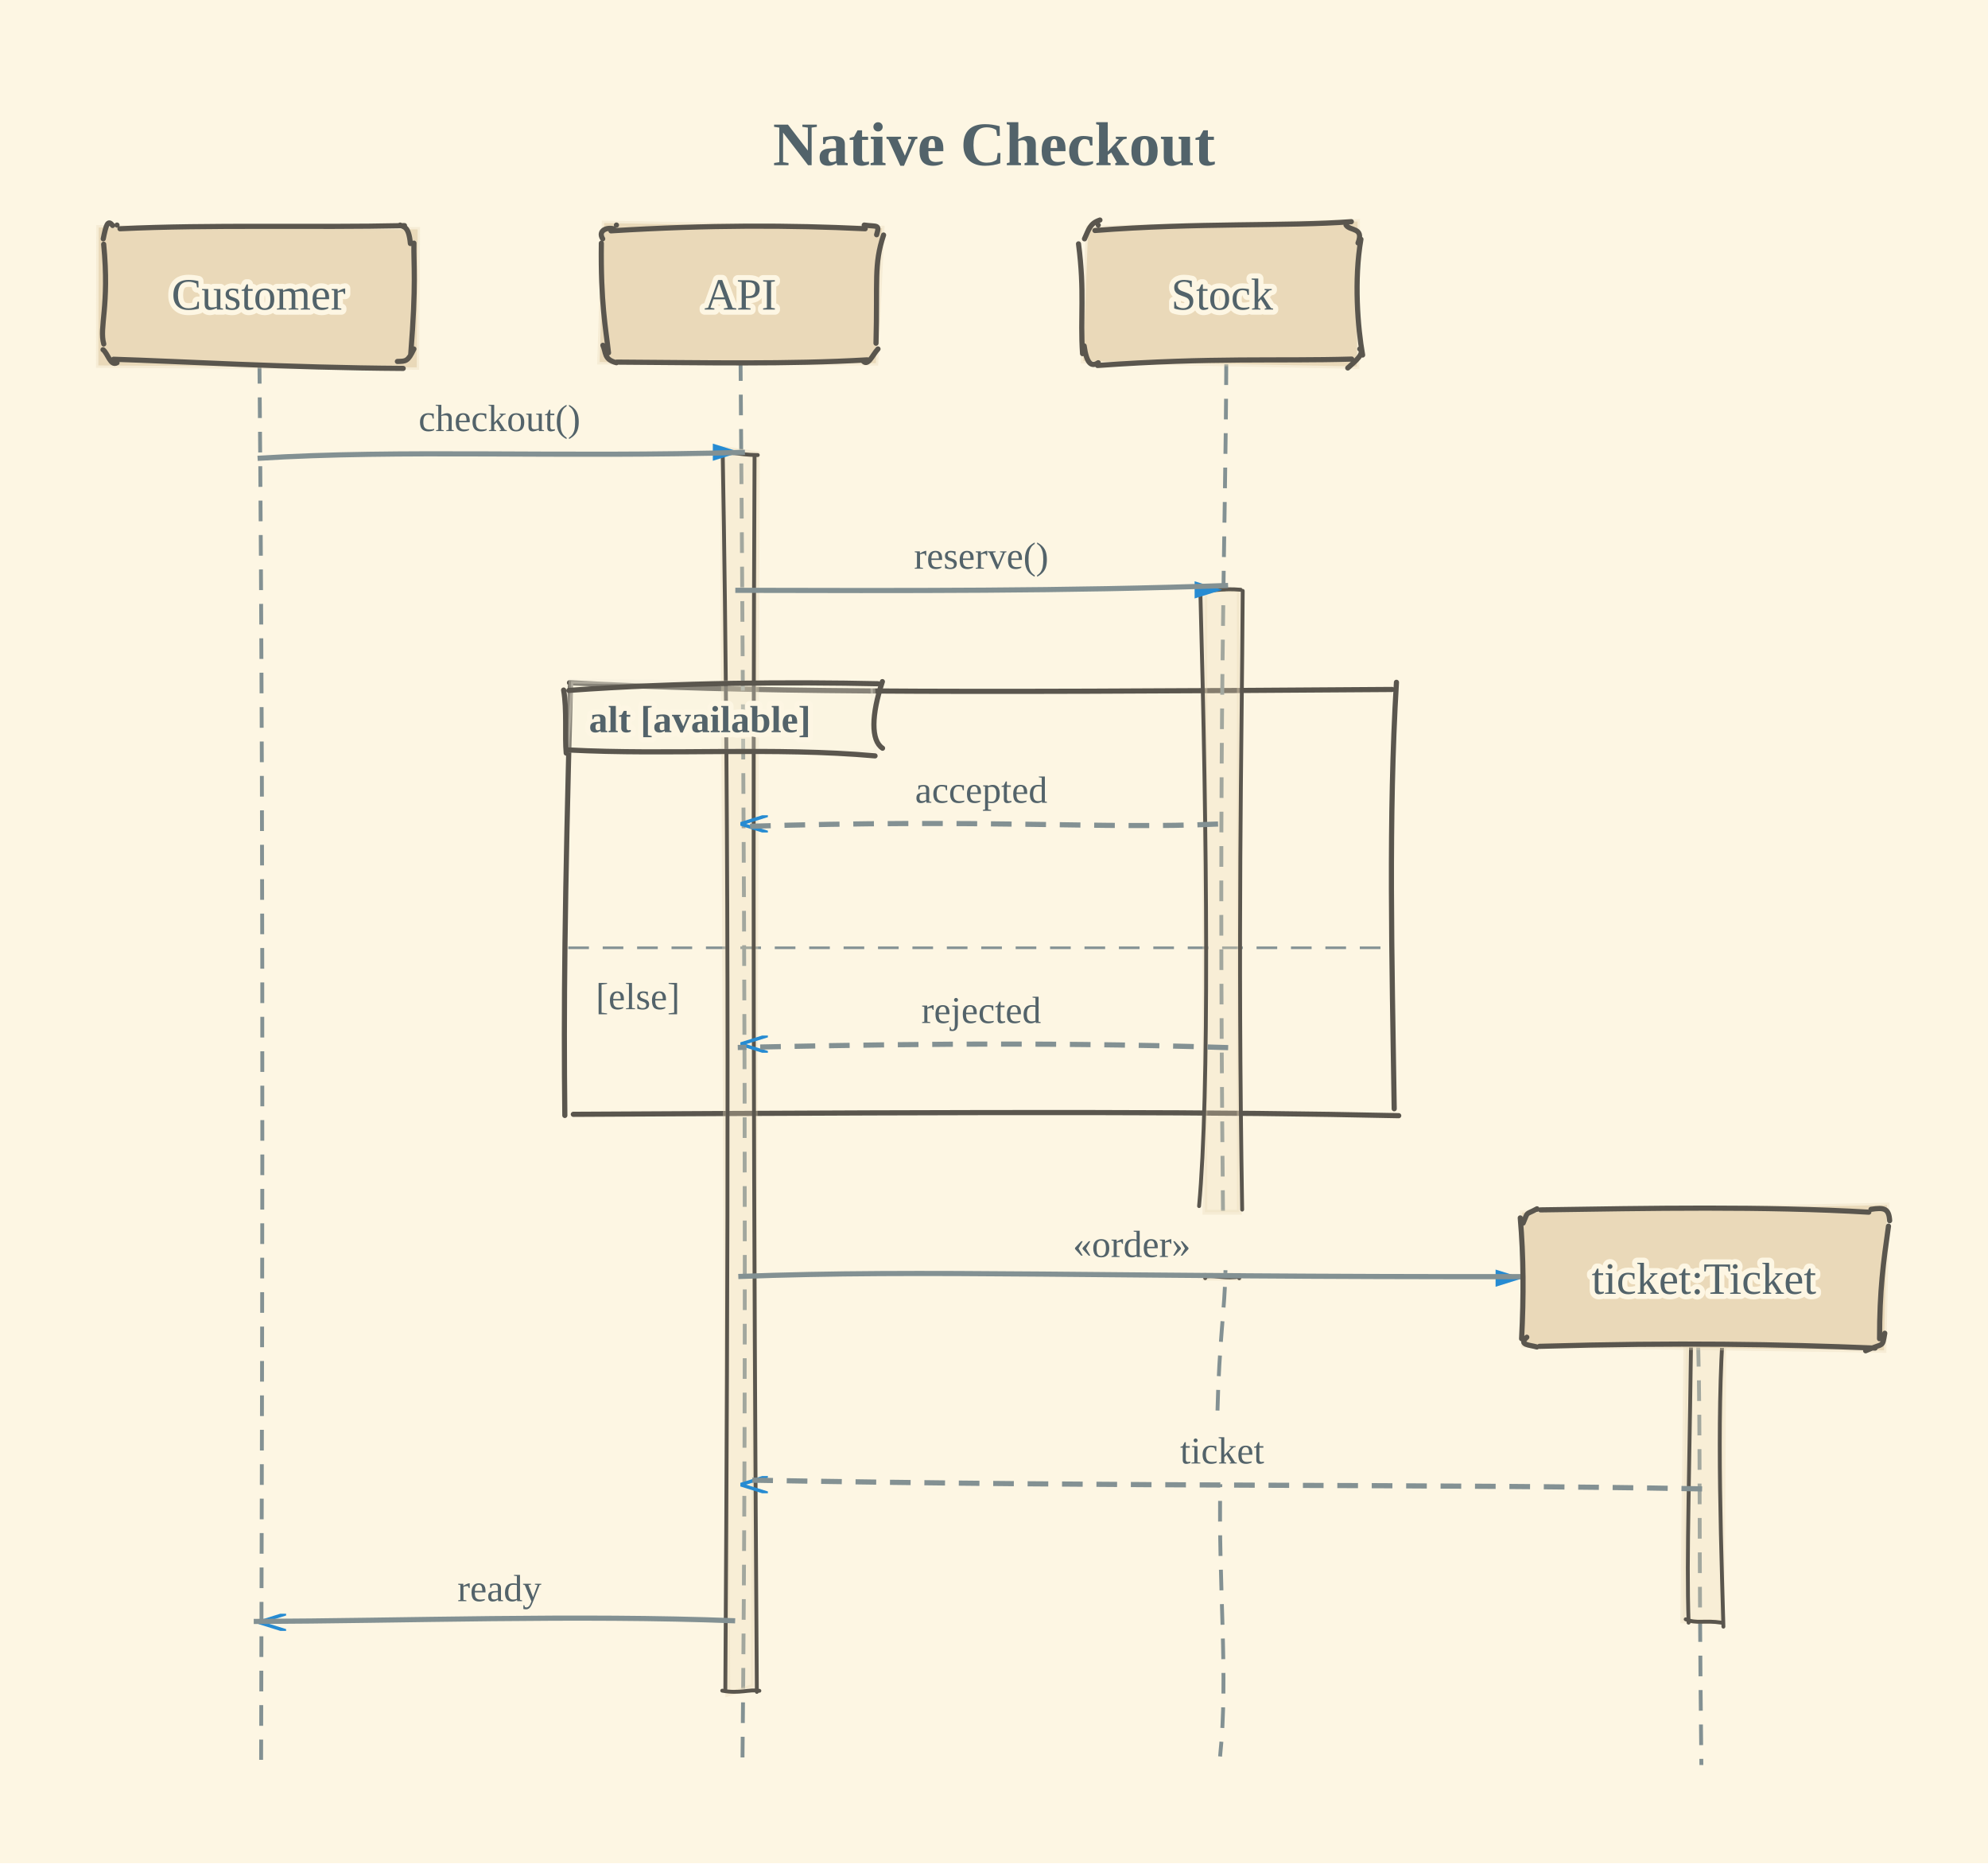
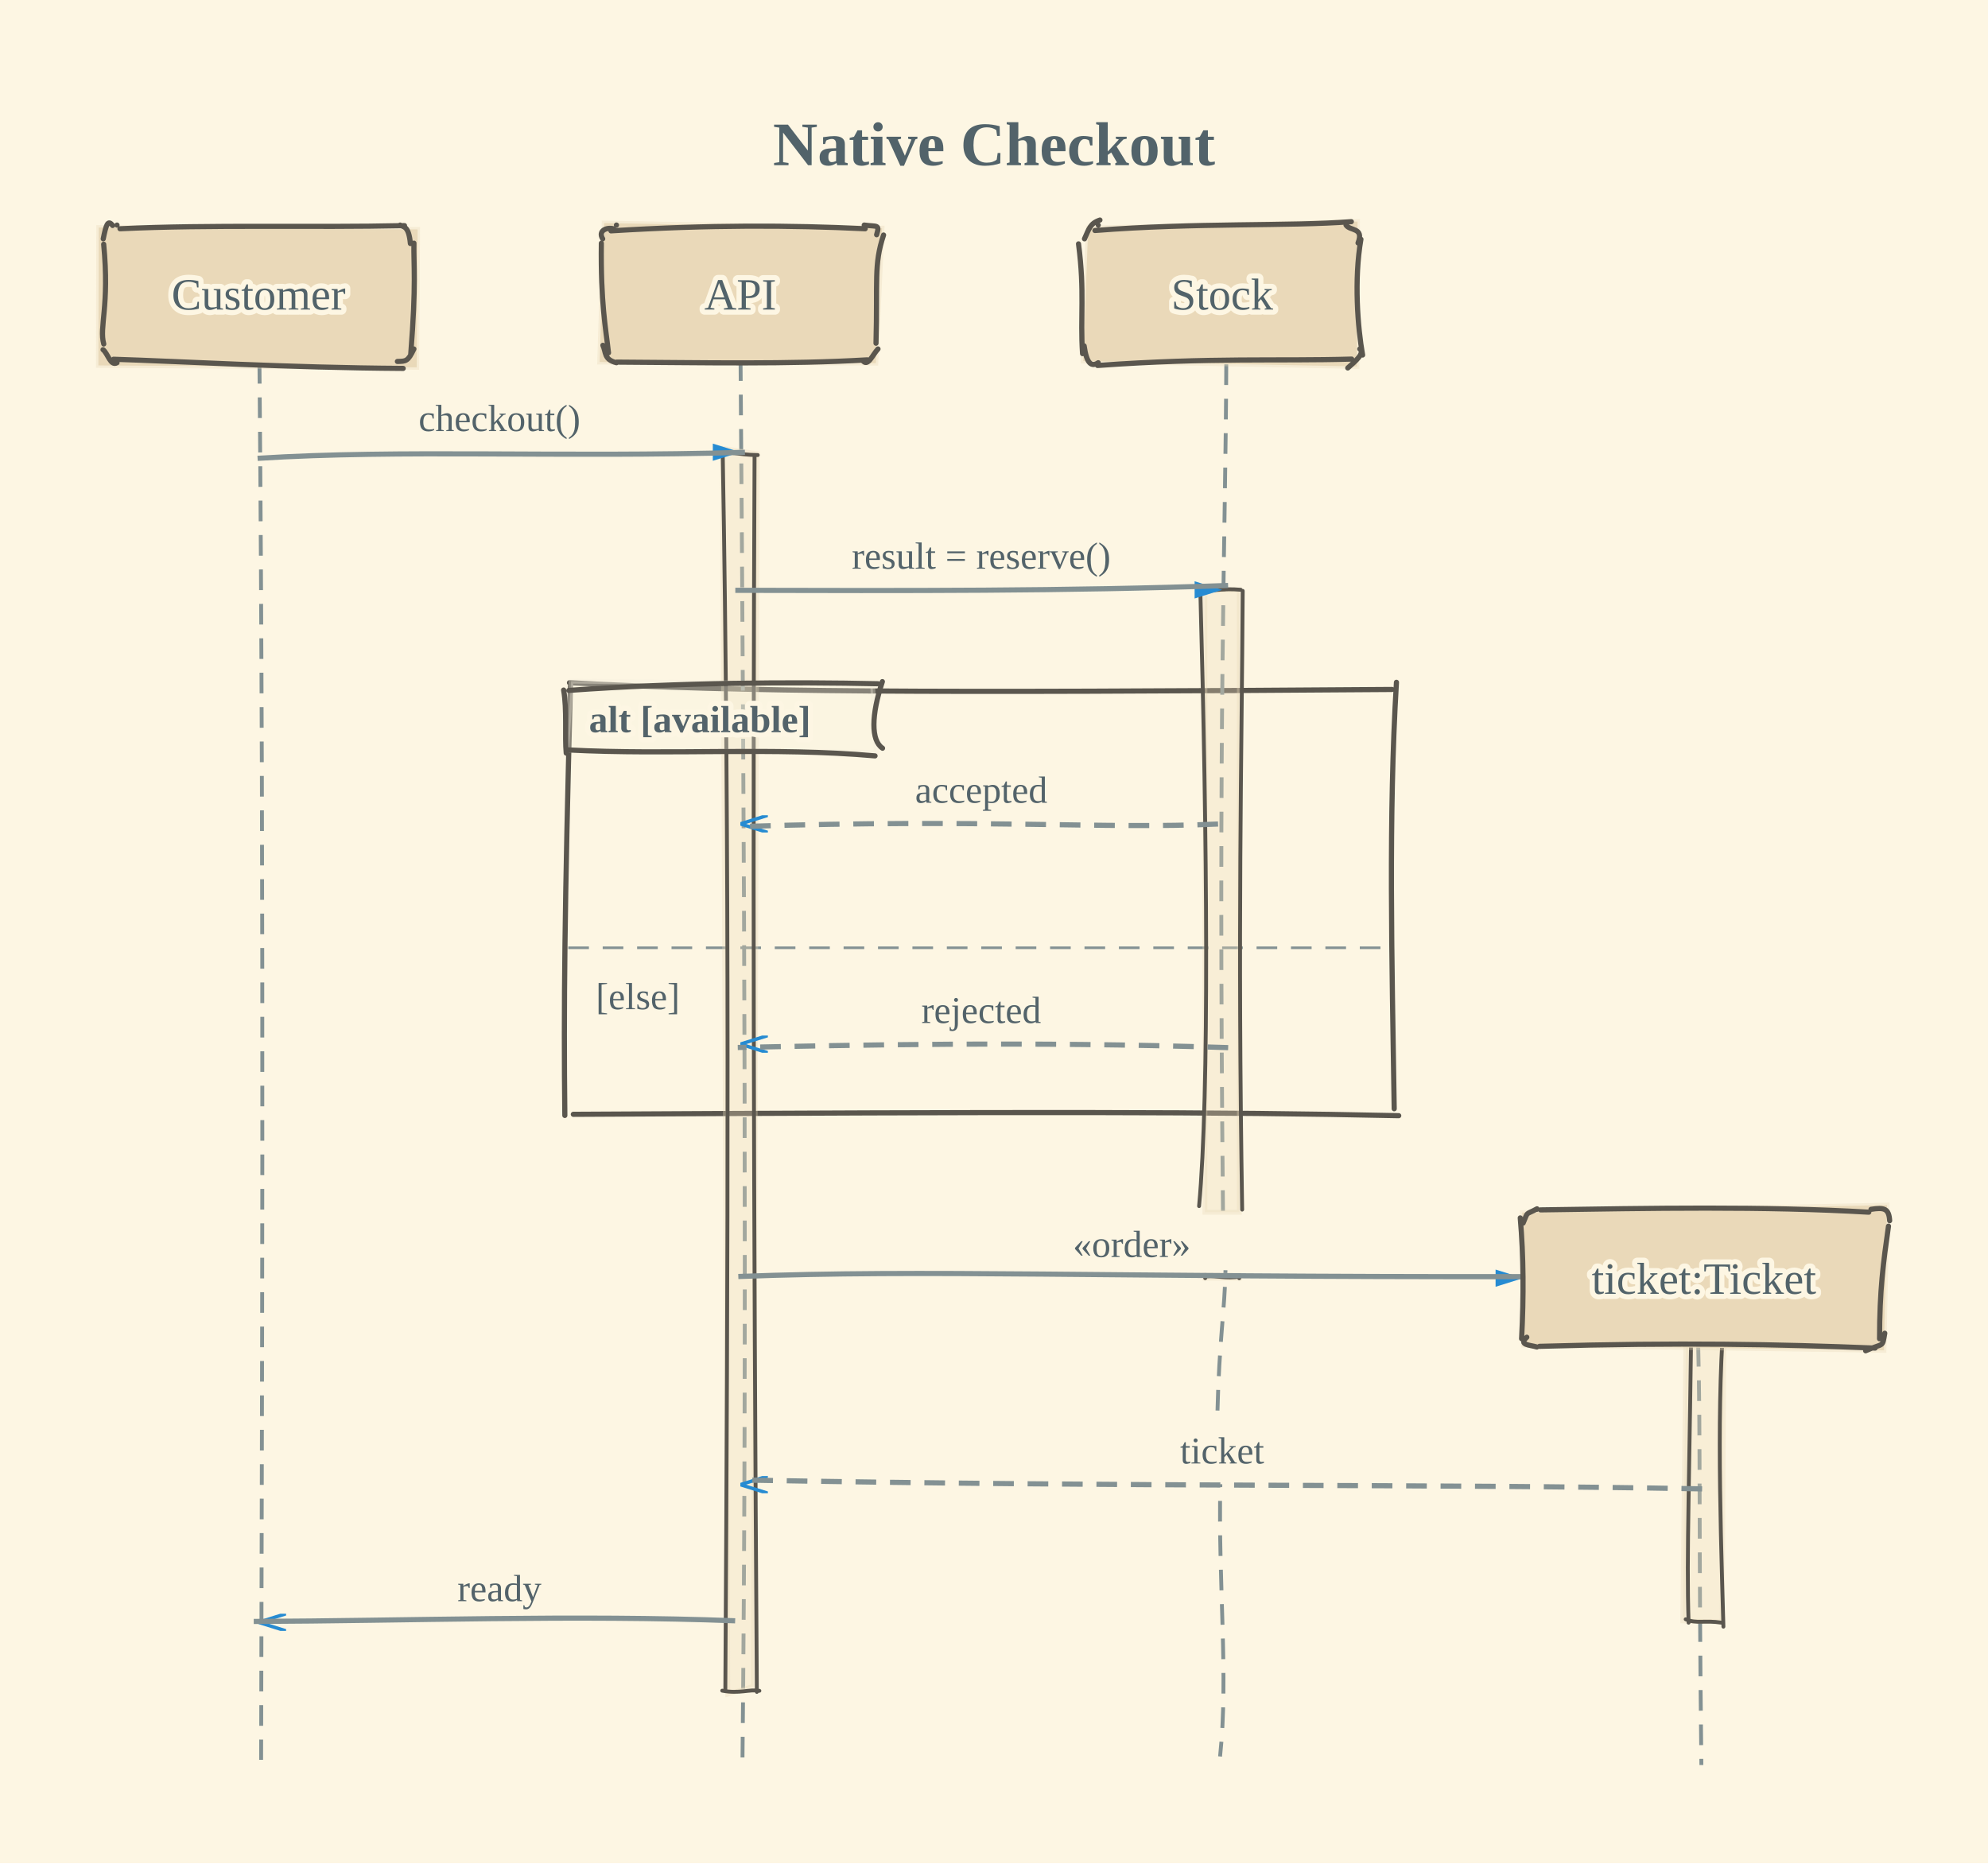
- <svg xmlns="http://www.w3.org/2000/svg" width="577.676" height="541.4" viewBox="0 0 577.676 541.4" style="--bg:#fdf6e3;--fg:#657b83;--line:#93a1a1;--accent:#268bd2;--muted:#93a1a1;--surface:#ead9b9;--border:#5a564e;--font:Caveat;background:#fdf6e3" class="am-0ti3q820u71awb">
+ <svg xmlns="http://www.w3.org/2000/svg" width="577.676" height="541.4" viewBox="0 0 577.676 541.4" style="--bg:#fdf6e3;--fg:#657b83;--line:#93a1a1;--accent:#268bd2;--muted:#93a1a1;--surface:#ead9b9;--border:#5a564e;--font:Caveat;background:#fdf6e3" class="am-0kkrkwq1j0qfpu">
  <style>
-   svg.am-0ti3q820u71awb { font-family: var(--font, 'Caveat'), system-ui, sans-serif; }
-   svg.am-0ti3q820u71awb {
+   svg.am-0kkrkwq1j0qfpu { font-family: var(--font, 'Caveat'), system-ui, sans-serif; }
+   svg.am-0kkrkwq1j0qfpu {
    /* Derived from --bg and --fg (overridable via --line, --accent, etc.) */
    --_text:          #657b83;
    --_text-sec:      #93a1a1;
    --_text-muted:    #93a1a1;
    --_text-faint:    #abb4af;
    --_line:          #93a1a1;
    --_arrow:         #268bd2;
    --_node-fill:     #ead9b9;
    --_node-stroke:   #5a564e;
    --_group-fill:    #fdf6e3;
    --_group-hdr:     #f5f0de;
    --_inner-stroke:  #ebe7d7;
    --_key-badge:     #eeead9;
  }
</style>
  <rect width="577.676" height="541.4" fill="#fdf6e3" data-backdrop="page" />
  <defs>
    <marker id="seq-arrow" markerWidth="8" markerHeight="5" refX="8" refY="2.5" orient="auto-start-reverse">
      <polygon points="0 0, 8 2.5, 0 5" fill="#268bd2" />
    </marker>
    <marker id="seq-arrow-open" markerWidth="8" markerHeight="5" refX="8" refY="2.5" orient="auto-start-reverse">
      <polyline points="0 0, 8 2.5, 0 5" fill="none" stroke="#268bd2" stroke-width="1" />
    </marker>
    <marker id="seq-arrow-cross" markerWidth="8" markerHeight="5" refX="4" refY="2.5" orient="auto">
      <path d="M1 1 L7 4 M1 4 L7 1" fill="none" stroke="#268bd2" stroke-width="1.5" />
    </marker>
    <marker id="seq-arrow-half-top" markerWidth="8" markerHeight="5" refX="8" refY="2.5" orient="auto-start-reverse">
      <polygon points="0 0, 8 2.5, 0 2.5" fill="#268bd2" />
    </marker>
    <marker id="seq-arrow-half-bottom" markerWidth="8" markerHeight="5" refX="8" refY="2.5" orient="auto-start-reverse">
      <polygon points="0 2.5, 8 2.5, 0 5" fill="#268bd2" />
    </marker>
    <marker id="seq-arrow-stick-top" markerWidth="8" markerHeight="5" refX="8" refY="2.5" orient="auto-start-reverse">
      <path d="M0 0 L8 2.5" fill="none" stroke="#268bd2" stroke-width="1.5" />
    </marker>
    <marker id="seq-arrow-stick-bottom" markerWidth="8" markerHeight="5" refX="8" refY="2.5" orient="auto-start-reverse">
      <path d="M0 5 L8 2.5" fill="none" stroke="#268bd2" stroke-width="1.5" />
    </marker>
  </defs>
  <text paint-order="stroke" stroke="#fdf6e3" stroke-width="3" stroke-linejoin="round" stroke-linecap="round" x="288.838" y="41.7" class="diagram-title" text-anchor="middle" font-size="18" font-weight="600" fill="#52636a" data-id="diagram-title" data-role="title" data-prepared-text="true" dy="6.3" textLength="142.02" lengthAdjust="spacingAndGlyphs" data-font-metrics="deterministic-fit">Native Checkout</text>
  <g class="block" data-type="alt" data-label="available" data-id="statement:3" data-role="block">
    <path d="M165.48 198.38 C217.63 201.15, 267.06 201.34, 404.49 200.34 M405.78 198.26 C403.43 237.65, 404.47 278.36, 405.13 322.17 M406.44 324.19 C353.75 323.04, 299.94 323.05, 166.6 323.79 M164.13 324.12 C163.78 293.14, 164.05 263.96, 165.76 199.34" fill="none" stroke="#5a564e" stroke-width="1.5" stroke-linecap="round" stroke-linejoin="round" data-id="statement:3:rect" data-role="block" />
    <line x1="165.133" y1="275.4" x2="405.133" y2="275.4" stroke="#839193" stroke-width="0.75" stroke-dasharray="6 4" data-relationship="block" data-direction="undirected" data-id="statement:3:divider#0" data-role="block" />
  </g>
  <line stroke-opacity="0" class="lifeline" data-actor="Buyer" x1="75.133" y1="105.4" x2="75.133" y2="511.4" stroke="#839193" stroke-width="0.75" stroke-dasharray="6 4" data-relationship="lifeline" data-direction="undirected" />
  <path d="M75.39 105.47 C76.83 265.57, 76.02 426.65, 75.88 511.36" fill="none" stroke="#839193" stroke-width="1.125" stroke-linecap="butt" stroke-linejoin="miter" stroke-miterlimit="4" stroke-dasharray="6 4" />
  <line stroke-opacity="0" class="lifeline" data-actor="API" x1="215.133" y1="105.4" x2="215.133" y2="511.4" stroke="#839193" stroke-width="0.75" stroke-dasharray="6 4" data-relationship="lifeline" data-direction="undirected" />
  <path d="M215.19 104.67 C216.32 248.01, 217.01 390.61, 215.75 511.63" fill="none" stroke="#839193" stroke-width="1.125" stroke-linecap="butt" stroke-linejoin="miter" stroke-miterlimit="4" stroke-dasharray="6 4" />
  <g class="lifeline" data-actor="Stock">
    <line stroke-opacity="0" x1="355.133" y1="105.4" x2="355.133" y2="352.25" stroke="#839193" stroke-width="0.75" stroke-dasharray="6 4" stroke-dashoffset="0" data-relationship="lifeline" data-direction="undirected" />
    <path d="M356.33 105.87 C356.15 157.02, 353.91 205.94, 355.39 353.08" fill="none" stroke="#839193" stroke-width="1.125" stroke-linecap="butt" stroke-linejoin="miter" stroke-miterlimit="4" stroke-dasharray="6 4" stroke-dashoffset="0" />
    <line stroke-opacity="0" x1="355.133" y1="370.55" x2="355.133" y2="412.25" stroke="#839193" stroke-width="0.75" stroke-dasharray="6 4" stroke-dashoffset="5.15" data-relationship="lifeline" data-direction="undirected" />
    <path d="M356.1 369.09 C355.92 380.64, 354.28 389.15, 353.75 410.85" fill="none" stroke="#839193" stroke-width="1.125" stroke-linecap="butt" stroke-linejoin="miter" stroke-miterlimit="4" stroke-dasharray="6 4" stroke-dashoffset="5.15" />
    <line stroke-opacity="0" x1="355.133" y1="430.55" x2="355.133" y2="511.4" stroke="#839193" stroke-width="0.75" stroke-dasharray="6 4" stroke-dashoffset="5.15" data-relationship="lifeline" data-direction="undirected" />
    <path d="M354.61 431.27 C353.96 460.09, 357.02 487.06, 354.53 510.38" fill="none" stroke="#839193" stroke-width="1.125" stroke-linecap="butt" stroke-linejoin="miter" stroke-miterlimit="4" stroke-dasharray="6 4" stroke-dashoffset="5.15" />
  </g>
  <line stroke-opacity="0" class="lifeline" data-actor="ticket:Ticket" x1="495.133" y1="391.4" x2="495.133" y2="511.4" stroke="#839193" stroke-width="0.75" stroke-dasharray="6 4" data-relationship="lifeline" data-direction="undirected" />
  <path d="M493.47 391.09 C494.15 417.33, 493.59 445.66, 494.39 512.87" fill="none" stroke="#839193" stroke-width="1.125" stroke-linecap="butt" stroke-linejoin="miter" stroke-miterlimit="4" stroke-dasharray="6 4" />
  <g class="activation" data-actor="Stock" data-id="activation:Stock#0" data-role="activation">
    <path d="M 350.133 171.4 h 10 V 352.25 h -10 Z M 350.133 370.55 h 10 V 371.4 h -10 Z" fill="#ead9b9" fill-opacity="0.3" stroke="#ead9b9" stroke-width="1.4" stroke-opacity="0.34" data-id="part:[&quot;activation:Stock#0&quot;,&quot;fill&quot;]" data-role="activation" />
    <path d="M348.8 171.89 C350.77 243.55, 351.45 317.75, 348.43 350.46 M361.11 171.7 C360.82 220.49, 359.62 269.62, 360.95 351.48 M350.48 171.53 C353 171.76, 355.23 170.9, 360.52 171.37 M350.17 370.48 C350.13 370.81, 350.19 371.14, 350.21 371.4 M360.16 370.54 C360.19 370.83, 360.07 371.01, 360.1 371.42 M350.87 370.86 C353.12 370.57, 356.12 371.64, 360.39 370.91" fill="none" stroke="#5a564e" stroke-width="1.125" stroke-linecap="round" stroke-linejoin="round" data-id="part:[&quot;activation:Stock#0&quot;,&quot;border&quot;]" data-role="activation" />
  </g>
  <path d="M490.098,371.725 L500.995,372.701 L500.445,471.315 L488.978,470.984 Z" fill="#ead9b9" fill-opacity="0.3" stroke="none" data-id="activation:ticket:Ticket#0" data-role="activation" />
  <path d="M490.098,371.725 L500.995,372.701 L500.445,471.315 L488.978,470.984 Z" fill="none" stroke="#ead9b9" stroke-width="1.4" stroke-opacity="0.34" />
  <path d="M489.87 371 C493.01 370.67, 496.36 372.1, 500.39 370.73 M501.91 372.12 C498.63 401.86, 499.74 435.91, 500.79 472.66 M500.27 471.51 C495.32 470.73, 492.96 471.9, 489.84 470.52 M490.67 471.5 C490.01 451.29, 491 430.35, 491.61 370.85" fill="none" stroke="#5a564e" stroke-width="1.125" stroke-linecap="round" stroke-linejoin="round" />
  <path d="M209.942,130.288 L220.068,131.859 L218.909,489.979 L211.484,492.264 Z" fill="#ead9b9" fill-opacity="0.3" stroke="none" data-id="activation:API#0" data-role="activation" />
  <path d="M209.942,130.288 L220.068,131.859 L218.909,489.979 L211.484,492.264 Z" fill="none" stroke="#ead9b9" stroke-width="1.4" stroke-opacity="0.34" />
  <path d="M209.5 132.27 C212.14 130.74, 213.96 132.21, 220.19 132.23 M219.26 132.41 C218.76 240, 218.94 346.27, 219.93 491.62 M220.66 491.3 C217.73 490.78, 214.9 492.22, 209.87 491.26 M210.77 490.98 C211.5 368.95, 212.03 244.92, 210.01 131.85" fill="none" stroke="#5a564e" stroke-width="1.125" stroke-linecap="round" stroke-linejoin="round" />
  <g class="sequence-block-header-overlay" pointer-events="none" aria-hidden="true" data-id="statement:3:header-overlay" data-role="block">
    <path d="M165.953,197.929 L253.561,198.872 L254.619,218.623 L164.66,217.98 Z" fill="#f5f0de" fill-opacity="0.3" stroke="none" data-id="statement:3:tab" data-role="block" />
    <path d="M165.953,197.929 L253.561,198.872 L254.619,218.623 L164.66,217.98 Z" fill="none" stroke="#f5f0de" stroke-width="1.4" stroke-opacity="0.34" />
    <path d="M165.31 200.61 C197.39 198.29, 230.37 198.13, 255.15 198.68 M256.4 198.06 C253.19 207.74, 253.04 215.16, 256.45 217.41 M254.27 219.64 C224.74 217.02, 194.61 219.46, 165.07 217.91 M164.53 218.83 C164.08 214.03, 164.79 206.19, 163.78 200.51" fill="none" stroke="#5a564e" stroke-width="1.5" stroke-linecap="round" stroke-linejoin="round" />
    <text paint-order="stroke" stroke="#fdf6e3" stroke-width="3" stroke-linejoin="round" stroke-linecap="round" x="171.133" y="208.9" text-anchor="start" font-size="11" font-weight="600" fill="#53636a" data-prepared-text="true" dy="3.85" textLength="69.63" lengthAdjust="spacingAndGlyphs" data-font-metrics="deterministic-fit">alt [available]</text>
  </g>
  <g class="sequence-block-divider-labels" pointer-events="none" data-id="statement:3:divider-labels" data-role="block">
    <text paint-order="stroke" stroke="#fdf6e3" stroke-width="3" stroke-linejoin="round" stroke-linecap="round" x="173.133" y="289.4" text-anchor="start" font-size="11" font-weight="400" fill="#53636a" data-prepared-text="true" dy="3.85" textLength="27.786" lengthAdjust="spacingAndGlyphs" data-font-metrics="deterministic-fit">[else]</text>
  </g>
  <g class="message" data-label="checkout()" data-line-style="solid" data-start-head="none" data-end-head="filled" data-central-start="false" data-central-end="false" data-self="false" data-id="statement:1" data-role="message">
    <line stroke-opacity="0" x1="75.133" y1="131.4" x2="215.133" y2="131.4" stroke="#839193" stroke-width="1" marker-end="url(#seq-arrow)" data-relationship="sequence-message" data-direction="forward" data-id="statement:1:line" data-role="message" data-from="Buyer" data-to="API" role="graphics-symbol" aria-roledescription="relation" aria-label="Buyer to API: checkout()" />
    <path d="M74.85 133.18 C116.78 130.54, 162.78 132.98, 216.46 131.43" fill="none" stroke="#839193" stroke-width="1.5" stroke-linecap="butt" stroke-linejoin="miter" stroke-miterlimit="4" />
    <text paint-order="stroke" stroke="#fdf6e3" stroke-width="3" stroke-linejoin="round" stroke-linecap="round" x="145.133" y="121.4" text-anchor="middle" font-size="11" font-weight="400" fill="#53636a" data-prepared-text="true" dy="3.85" textLength="51.546" lengthAdjust="spacingAndGlyphs" data-font-metrics="deterministic-fit">checkout()</text>
  </g>
-   <g class="message" data-label="reserve()" data-line-style="solid" data-start-head="none" data-end-head="filled" data-central-start="false" data-central-end="false" data-self="false" data-id="statement:2" data-role="message">
-     <line stroke-opacity="0" x1="215.133" y1="171.4" x2="355.133" y2="171.4" stroke="#839193" stroke-width="1" marker-end="url(#seq-arrow)" data-relationship="sequence-message" data-direction="forward" data-id="statement:2:line" data-role="message" data-from="API" data-to="Stock" role="graphics-symbol" aria-roledescription="relation" aria-label="API to Stock: reserve()" />
+   <g class="message" data-label="result = reserve()" data-line-style="solid" data-start-head="none" data-end-head="filled" data-central-start="false" data-central-end="false" data-self="false" data-id="statement:2" data-role="message">
+     <line stroke-opacity="0" x1="215.133" y1="171.4" x2="355.133" y2="171.4" stroke="#839193" stroke-width="1" marker-end="url(#seq-arrow)" data-relationship="sequence-message" data-direction="forward" data-id="statement:2:line" data-role="message" data-from="API" data-to="Stock" role="graphics-symbol" aria-roledescription="relation" aria-label="API to Stock: result = reserve()" />
    <path d="M213.67 171.53 C262.78 171.64, 309.85 171.79, 356.86 170.12" fill="none" stroke="#839193" stroke-width="1.5" stroke-linecap="butt" stroke-linejoin="miter" stroke-miterlimit="4" />
-     <text paint-order="stroke" stroke="#fdf6e3" stroke-width="3" stroke-linejoin="round" stroke-linecap="round" x="285.133" y="161.4" text-anchor="middle" font-size="11" font-weight="400" fill="#53636a" data-prepared-text="true" dy="3.85" textLength="46.794" lengthAdjust="spacingAndGlyphs" data-font-metrics="deterministic-fit">reserve()</text>
+     <text paint-order="stroke" stroke="#fdf6e3" stroke-width="3" stroke-linejoin="round" stroke-linecap="round" x="285.133" y="161.4" text-anchor="middle" font-size="11" font-weight="400" fill="#53636a" data-prepared-text="true" dy="3.85" textLength="83.622" lengthAdjust="spacingAndGlyphs" data-font-metrics="deterministic-fit">result = reserve()</text>
  </g>
  <g class="message" data-label="accepted" data-line-style="dashed" data-start-head="none" data-end-head="open" data-central-start="false" data-central-end="false" data-self="false" data-parent-id="statement:3" data-id="statement:4" data-role="message">
    <line stroke-opacity="0" x1="355.133" y1="239.4" x2="215.133" y2="239.4" stroke="#839193" stroke-width="1" stroke-dasharray="6 4" marker-end="url(#seq-arrow-open)" data-relationship="sequence-message" data-direction="forward" data-id="statement:4:line" data-role="message" data-from="Stock" data-to="API" role="graphics-symbol" aria-roledescription="relation" aria-label="Stock to API: accepted" />
    <path d="M353.94 239.44 C320.82 240.97, 286.71 237.88, 216.17 240.15" fill="none" stroke="#839193" stroke-width="1.5" stroke-linecap="butt" stroke-linejoin="miter" stroke-miterlimit="4" stroke-dasharray="6 4" />
    <text paint-order="stroke" stroke="#fdf6e3" stroke-width="3" stroke-linejoin="round" stroke-linecap="round" x="285.133" y="229.4" text-anchor="middle" font-size="11" font-weight="400" fill="#53636a" data-prepared-text="true" dy="3.85" textLength="45.606" lengthAdjust="spacingAndGlyphs" data-font-metrics="deterministic-fit">accepted</text>
  </g>
  <g class="message" data-label="rejected" data-line-style="dashed" data-start-head="none" data-end-head="open" data-central-start="false" data-central-end="false" data-self="false" data-parent-id="statement:3" data-id="statement:5" data-role="message">
    <line stroke-opacity="0" x1="355.133" y1="303.4" x2="215.133" y2="303.4" stroke="#839193" stroke-width="1" stroke-dasharray="6 4" marker-end="url(#seq-arrow-open)" data-relationship="sequence-message" data-direction="forward" data-id="statement:5:line" data-role="message" data-from="Stock" data-to="API" role="graphics-symbol" aria-roledescription="relation" aria-label="Stock to API: rejected" />
    <path d="M356.88 304.41 C299.17 302.51, 247.01 303.7, 214.38 304.37" fill="none" stroke="#839193" stroke-width="1.5" stroke-linecap="butt" stroke-linejoin="miter" stroke-miterlimit="4" stroke-dasharray="6 4" />
    <text paint-order="stroke" stroke="#fdf6e3" stroke-width="3" stroke-linejoin="round" stroke-linecap="round" x="285.133" y="293.4" text-anchor="middle" font-size="11" font-weight="400" fill="#53636a" data-prepared-text="true" dy="3.85" textLength="40.854" lengthAdjust="spacingAndGlyphs" data-font-metrics="deterministic-fit">rejected</text>
  </g>
  <g class="message" data-label="«order»" data-line-style="solid" data-start-head="none" data-end-head="filled" data-central-start="false" data-central-end="false" data-self="false" data-id="statement:6" data-role="message">
    <line stroke-opacity="0" x1="215.133" y1="371.4" x2="442.59" y2="371.4" stroke="#839193" stroke-width="1" marker-end="url(#seq-arrow)" data-relationship="sequence-message" data-direction="forward" data-id="statement:6:line" data-role="message" data-from="API" data-to="ticket:Ticket" role="graphics-symbol" aria-roledescription="relation" aria-label="API to ticket:Ticket: «order»" />
    <path d="M214.54 370.92 C269 368.84, 319.64 371.11, 442.83 370.96" fill="none" stroke="#839193" stroke-width="1.5" stroke-linecap="butt" stroke-linejoin="miter" stroke-miterlimit="4" />
    <text paint-order="stroke" stroke="#fdf6e3" stroke-width="3" stroke-linejoin="round" stroke-linecap="round" x="328.861" y="361.4" text-anchor="middle" font-size="11" font-weight="400" fill="#53636a" data-prepared-text="true">
      <tspan x="328.861" y="365.25" text-anchor="middle" data-text-fragment="true">«order»</tspan>
    </text>
  </g>
  <g class="message" data-label="ticket" data-line-style="dashed" data-start-head="none" data-end-head="open" data-central-start="false" data-central-end="false" data-self="false" data-id="statement:6:reply" data-role="message">
    <line stroke-opacity="0" x1="495.133" y1="431.4" x2="215.133" y2="431.4" stroke="#839193" stroke-width="1" stroke-dasharray="6 4" marker-end="url(#seq-arrow-open)" data-relationship="sequence-message" data-direction="forward" data-id="statement:6:reply:line" data-role="message" data-from="ticket:Ticket" data-to="API" role="graphics-symbol" aria-roledescription="relation" aria-label="ticket:Ticket to API: ticket" />
    <path d="M494.6 432.63 C413.3 431.12, 332.25 432.18, 215.02 430.04" fill="none" stroke="#839193" stroke-width="1.5" stroke-linecap="butt" stroke-linejoin="miter" stroke-miterlimit="4" stroke-dasharray="6 4" />
    <text paint-order="stroke" stroke="#fdf6e3" stroke-width="3" stroke-linejoin="round" stroke-linecap="round" x="355.133" y="421.4" text-anchor="middle" font-size="11" font-weight="400" fill="#53636a" data-prepared-text="true" dy="3.85" textLength="26.598" lengthAdjust="spacingAndGlyphs" data-font-metrics="deterministic-fit">ticket</text>
  </g>
  <g class="message" data-label="ready" data-line-style="solid" data-start-head="none" data-end-head="open" data-central-start="false" data-central-end="false" data-self="false" data-id="statement:7" data-role="message">
    <line stroke-opacity="0" x1="215.133" y1="471.4" x2="75.133" y2="471.4" stroke="#839193" stroke-width="1" marker-end="url(#seq-arrow-open)" data-relationship="sequence-message" data-direction="forward" data-id="statement:7:line" data-role="message" data-from="API" data-to="Buyer" role="graphics-symbol" aria-roledescription="relation" aria-label="API to Buyer: ready" />
    <path d="M213.62 470.96 C167.88 469.19, 117.3 470.99, 73.73 471.15" fill="none" stroke="#839193" stroke-width="1.5" stroke-linecap="butt" stroke-linejoin="miter" stroke-miterlimit="4" />
    <text paint-order="stroke" stroke="#fdf6e3" stroke-width="3" stroke-linejoin="round" stroke-linecap="round" x="145.133" y="461.4" text-anchor="middle" font-size="11" font-weight="400" fill="#53636a" data-prepared-text="true" dy="3.85" textLength="30.162" lengthAdjust="spacingAndGlyphs" data-font-metrics="deterministic-fit">ready</text>
  </g>
  <g class="actor" data-id="Buyer" data-label="Customer" data-type="participant" data-role="actor">
    <path d="M28.684,66.113 L121.356,66.666 L121.095,106.747 L28.594,106.182 Z" fill="#ead9b9" fill-opacity="1" stroke="none" data-id="actor:Buyer:box" data-role="actor" />
    <path d="M28.684,66.113 L121.356,66.666 L121.095,106.747 L28.594,106.182 Z" fill="none" stroke="#ead9b9" stroke-width="1.4" stroke-opacity="0.34" />
    <path d="M34.87 66.47 C61.51 65.21, 90.62 66.16, 117.54 65.56 M116.27 65.4 C117.2 66.04, 118.75 65.44, 119.25 70.76 M120.28 70.65 C120.15 77, 121.01 81.98, 119.35 102.96 M120.27 101.4 C118.52 105.08, 117.95 104.96, 115.48 105.03 M117.16 107.05 C83.46 106.85, 52.08 104.96, 32.98 104.39 M34 105.4 C32.1 106.5, 31.33 102.66, 29.94 101.61 M30.15 99.95 C28.77 95.04, 31.87 89.08, 30.13 70.97 M30 69.4 C30.8 65.44, 31.31 63.64, 32.72 65.52 M34 65.4 C34 65.4, 34 65.4, 34 65.4" fill="none" stroke="#5a564e" stroke-width="1.5" stroke-linecap="round" stroke-linejoin="round" />
    <text paint-order="stroke" stroke="#fdf6e3" stroke-width="3" stroke-linejoin="round" stroke-linecap="round" x="75.133" y="85.4" text-anchor="middle" font-size="13" font-weight="500" fill="#52636a" data-prepared-text="true" dy="4.55" textLength="58.266" lengthAdjust="spacingAndGlyphs" data-font-metrics="deterministic-fit">Customer</text>
  </g>
  <g class="actor" data-id="API" data-label="API" data-type="participant" data-role="actor">
    <path d="M175.558,64.815 L256.305,66.287 L254.505,105.523 L174.249,105.202 Z" fill="#ead9b9" fill-opacity="1" stroke="none" data-id="actor:API:box" data-role="actor" />
    <path d="M175.558,64.815 L256.305,66.287 L254.505,105.523 L174.249,105.202 Z" fill="none" stroke="#ead9b9" stroke-width="1.4" stroke-opacity="0.34" />
    <path d="M177.54 67.08 C206.21 65.32, 229.55 65.42, 251.41 66.47 M251.13 65.4 C254.89 65.92, 255.67 65.09, 254.73 68.21 M256.75 68.29 C253.86 77, 255.05 81.41, 254.55 99.73 M255.13 101.4 C253.57 103.02, 252.15 106.86, 250.64 104.69 M252.02 104.56 C229.09 105.91, 204.29 105.36, 179.2 105.22 M179.13 105.4 C175.41 104.46, 176.15 102.38, 175.19 100.34 M176.82 102.52 C176.01 95.26, 174.52 88.02, 174.74 70.68 M175.13 69.4 C173.66 67.02, 176.37 65.93, 178.31 66.5 M179.13 65.4 C179.13 65.4, 179.13 65.4, 179.13 65.4" fill="none" stroke="#5a564e" stroke-width="1.5" stroke-linecap="round" stroke-linejoin="round" />
    <text paint-order="stroke" stroke="#fdf6e3" stroke-width="3" stroke-linejoin="round" stroke-linecap="round" x="215.133" y="85.4" text-anchor="middle" font-size="13" font-weight="500" fill="#52636a" data-prepared-text="true" dy="4.55" textLength="22.698" lengthAdjust="spacingAndGlyphs" data-font-metrics="deterministic-fit">API</text>
  </g>
  <g class="actor" data-id="Stock" data-label="Stock" data-type="participant" data-role="actor">
    <path d="M316.201,66.274 L394.476,64.379 L394.293,106.484 L314.759,104.922 Z" fill="#ead9b9" fill-opacity="1" stroke="none" data-id="actor:Stock:box" data-role="actor" />
    <path d="M316.201,66.274 L394.476,64.379 L394.293,106.484 L314.759,104.922 Z" fill="none" stroke="#ead9b9" stroke-width="1.4" stroke-opacity="0.34" />
    <path d="M318.17 66.98 C347.82 64.65, 374.4 65.82, 392.67 64.41 M391.13 65.4 C392.28 67.18, 396.43 66.02, 394.62 70.6 M395.46 69.52 C393.42 81.25, 394.53 95.25, 395.95 103.16 M395.13 101.4 C396.7 102.61, 393.72 105.08, 391.64 106.92 M392.78 104.34 C371.05 104.97, 352.4 103.81, 318.93 106.2 M319.13 105.4 C317.17 106.67, 315.78 105.77, 315.03 100.5 M314.57 102.76 C313.85 91.86, 315.24 85.09, 313.4 70.86 M315.13 69.4 C316.46 66.52, 316.69 64.94, 319.62 63.94 M319.13 65.4 C319.13 65.4, 319.13 65.4, 319.13 65.4" fill="none" stroke="#5a564e" stroke-width="1.5" stroke-linecap="round" stroke-linejoin="round" />
    <text paint-order="stroke" stroke="#fdf6e3" stroke-width="3" stroke-linejoin="round" stroke-linecap="round" x="355.133" y="85.4" text-anchor="middle" font-size="13" font-weight="500" fill="#52636a" data-prepared-text="true" dy="4.55" textLength="36.036" lengthAdjust="spacingAndGlyphs" data-font-metrics="deterministic-fit">Stock</text>
  </g>
  <g class="actor" data-id="ticket:Ticket" data-label="ticket:Ticket" data-type="participant" data-role="actor">
    <path d="M442.353,352.341 L548.342,350.164 L547.449,392.379 L442.693,390.867 Z" fill="#ead9b9" fill-opacity="1" stroke="none" data-id="actor:ticket:Ticket:box" data-role="actor" />
    <path d="M442.353,352.341 L548.342,350.164 L547.449,392.379 L442.693,390.867 Z" fill="none" stroke="#ead9b9" stroke-width="1.4" stroke-opacity="0.34" />
    <path d="M447.65 351.56 C479.19 351.09, 512.56 350.44, 543.04 352.23 M543.68 351.4 C547.44 350.82, 548.89 351.09, 549.1 354.7 M548.76 356.29 C547.26 366.87, 546.17 374.88, 546.16 389 M547.68 387.4 C546.92 391.81, 547.43 390.08, 542.12 392.5 M544.87 391.72 C516.93 390.6, 487.98 390.02, 447.35 391.21 M446.59 391.4 C444.55 390.78, 441.11 390.86, 443.66 388.56 M442.15 388.99 C442.78 376.69, 442.73 365.03, 441.76 353.89 M442.59 355.4 C444.15 351.76, 443.09 353.18, 446.62 351.25 M446.59 351.4 C446.59 351.4, 446.59 351.4, 446.59 351.4" fill="none" stroke="#5a564e" stroke-width="1.5" stroke-linecap="round" stroke-linejoin="round" />
    <text paint-order="stroke" stroke="#fdf6e3" stroke-width="3" stroke-linejoin="round" stroke-linecap="round" x="495.133" y="371.4" text-anchor="middle" font-size="13" font-weight="500" fill="#52636a" data-prepared-text="true" dy="4.55" textLength="73.086" lengthAdjust="spacingAndGlyphs" data-font-metrics="deterministic-fit">ticket:Ticket</text>
  </g>
</svg>
